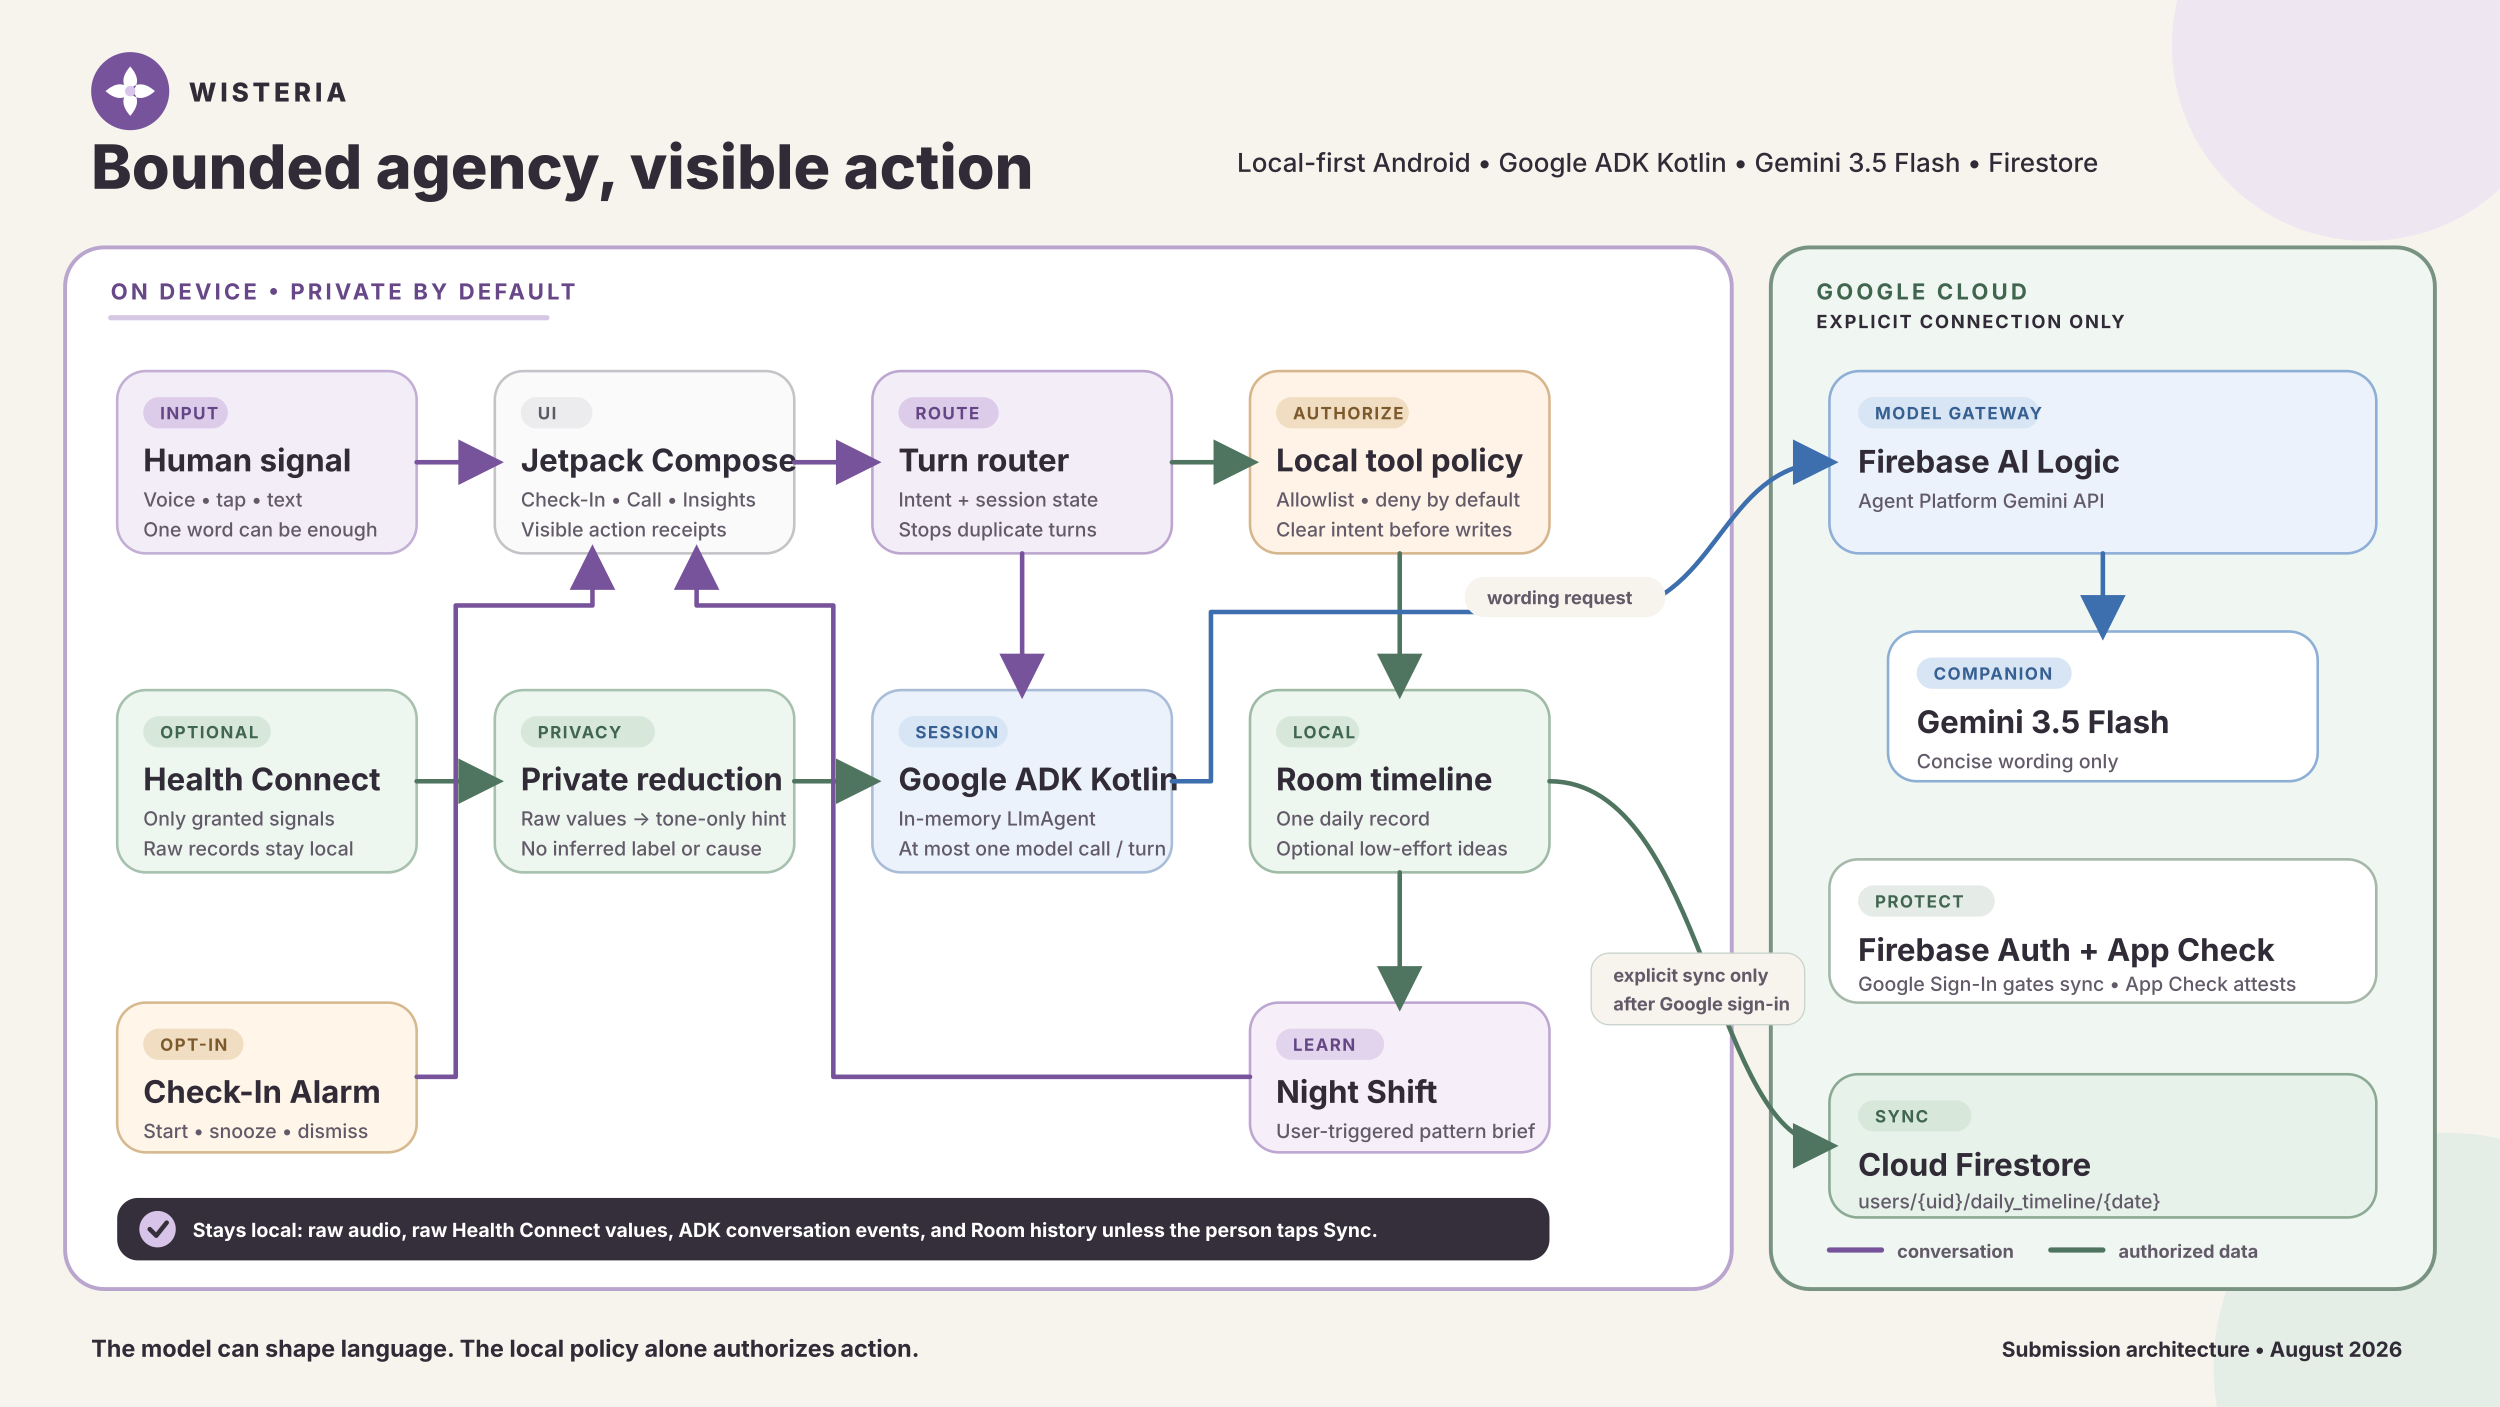
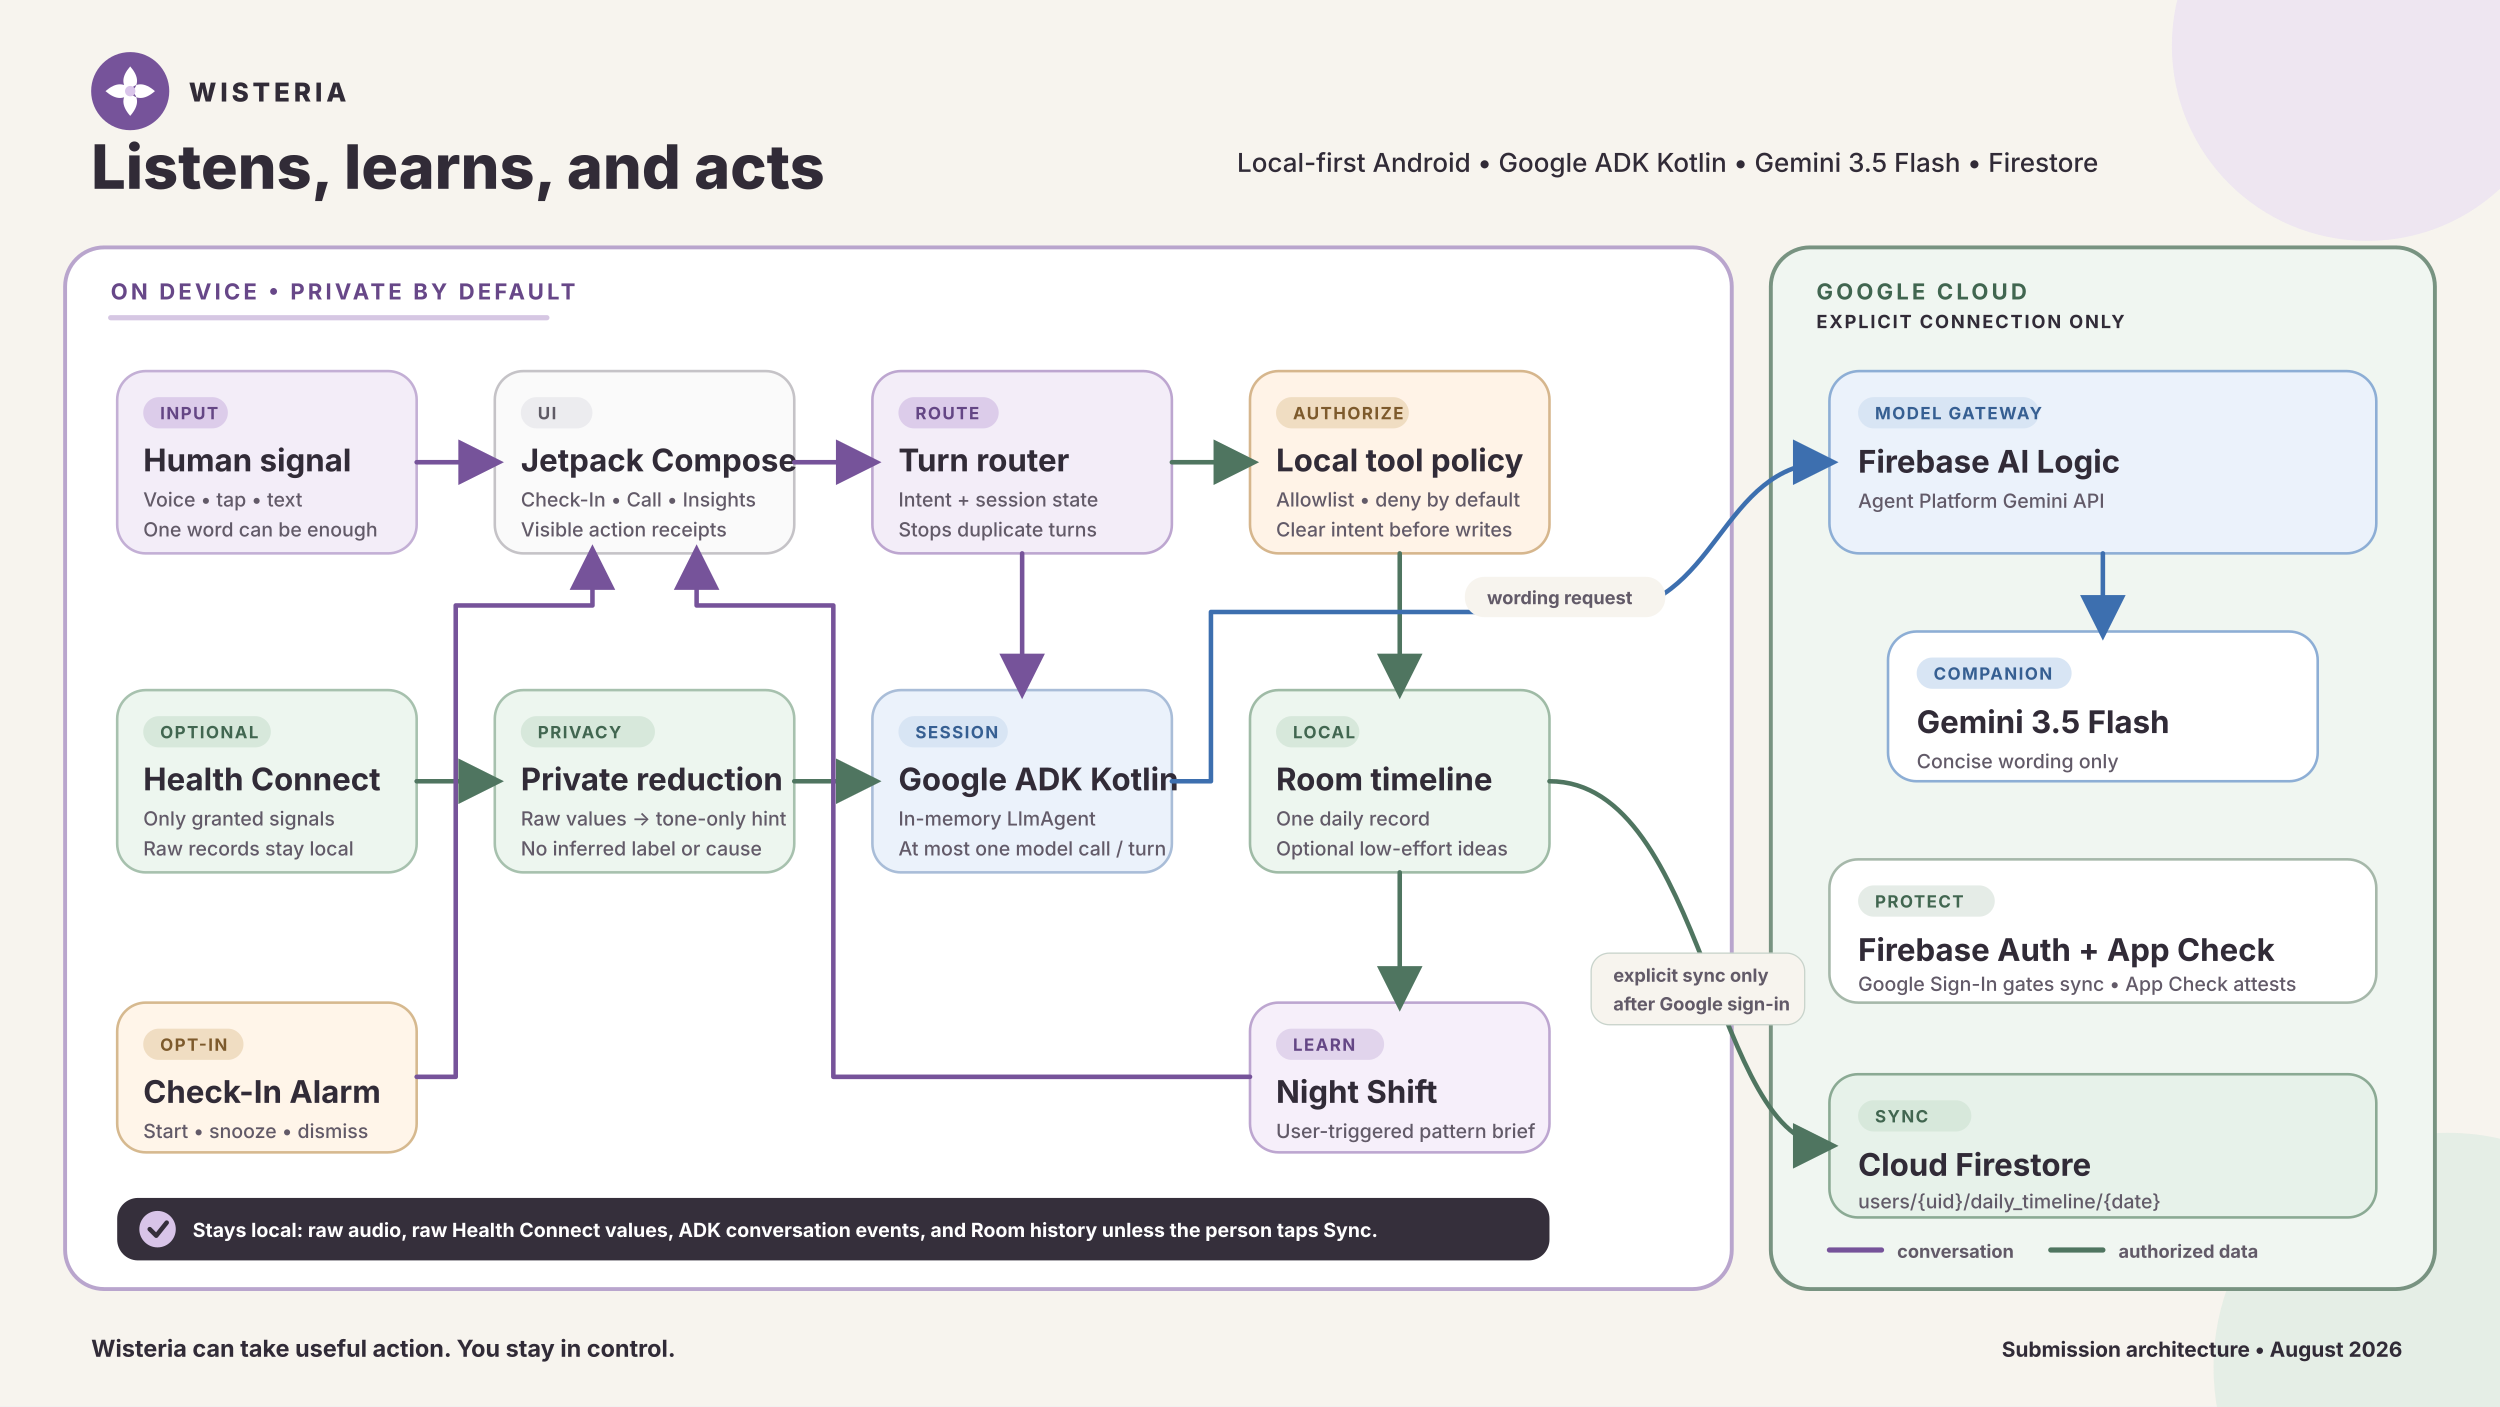
<svg xmlns="http://www.w3.org/2000/svg" width="1920" height="1080" viewBox="0 0 1920 1080" role="img" aria-labelledby="title description">
  <defs>
    <marker id="purpleArrow" markerWidth="10" markerHeight="10" refX="8" refY="5" orient="auto" markerUnits="strokeWidth">
      <path d="M0 0 L10 5 L0 10 Z" fill="#76539A" />
    </marker>
    <marker id="greenArrow" markerWidth="10" markerHeight="10" refX="8" refY="5" orient="auto" markerUnits="strokeWidth">
      <path d="M0 0 L10 5 L0 10 Z" fill="#4F7560" />
    </marker>
    <marker id="blueArrow" markerWidth="10" markerHeight="10" refX="8" refY="5" orient="auto" markerUnits="strokeWidth">
      <path d="M0 0 L10 5 L0 10 Z" fill="#3D6FAF" />
    </marker>
    <style>
      .text { font-family: Inter, Arial, sans-serif; fill: #312B37; }
      .boundary { font-family: Inter, Arial, sans-serif; font-size: 17px; font-weight: 750; letter-spacing: 2.4px; }
      .title { font-family: Inter, Arial, sans-serif; font-size: 24px; font-weight: 750; fill: #312B37; }
      .copy { font-family: Inter, Arial, sans-serif; font-size: 15px; font-weight: 450; fill: #625A68; }
      .chip { font-family: Inter, Arial, sans-serif; font-size: 13px; font-weight: 750; letter-spacing: 1.1px; }
      .flow-copy { font-family: Inter, Arial, sans-serif; font-size: 14px; font-weight: 650; fill: #625A68; }
      .purple-flow { fill: none; stroke: #76539A; stroke-width: 3.5; stroke-linecap: round; stroke-linejoin: round; marker-end: url(#purpleArrow); }
      .green-flow { fill: none; stroke: #4F7560; stroke-width: 3.5; stroke-linecap: round; stroke-linejoin: round; marker-end: url(#greenArrow); }
      .blue-flow { fill: none; stroke: #3D6FAF; stroke-width: 3.5; stroke-linecap: round; stroke-linejoin: round; marker-end: url(#blueArrow); }
    </style>
  </defs>
  <rect width="1920" height="1080" fill="#F7F4EE" />
  <circle cx="1818" cy="35" r="150" fill="#E9E0F2" opacity="0.70" />
  <circle cx="1880" cy="1050" r="180" fill="#E1ECE3" opacity="0.80" />
  <g transform="translate(70 40)">
    <circle cx="30" cy="30" r="30" fill="#76539A" />
    <path d="M30 11 C37 19 37 26 30 31 C23 26 23 19 30 11 Z M11 30 C19 23 26 23 31 30 C26 37 19 37 11 30 Z M49 30 C41 23 34 23 29 30 C34 37 41 37 49 30 Z M30 49 C23 41 23 34 30 29 C37 34 37 41 30 49 Z" fill="#FFFFFF" />
    <circle cx="30" cy="30" r="4" fill="#D9C5EA" />
  </g>
  <text x="145" y="78" class="text" font-size="20" font-weight="800" letter-spacing="3">WISTERIA</text>
-   <text x="70" y="145" class="text" font-size="47" font-weight="780">Bounded agency, visible action</text>
+   <text x="70" y="145" class="text" font-size="47" font-weight="780">Listens, learns, and acts</text>
  <text x="950" y="132" class="text" font-size="20" font-weight="550" fill="#625A68">Local-first Android • Google ADK Kotlin • Gemini 3.5 Flash • Firestore</text>
  <rect x="50" y="190" width="1280" height="800" rx="30" fill="#FFFFFF" stroke="#B9A5CD" stroke-width="3" />
  <rect x="1360" y="190" width="510" height="800" rx="30" fill="#F0F6F1" stroke="#789381" stroke-width="3" />
  <text x="85" y="230" class="boundary" fill="#674788">ON DEVICE • PRIVATE BY DEFAULT</text>
  <line x1="85" y1="244" x2="420" y2="244" stroke="#D6C7E3" stroke-width="4" stroke-linecap="round" />
  <text x="1395" y="230" class="boundary" fill="#416650">GOOGLE CLOUD</text>
  <text x="1395" y="252" class="text" font-size="14" font-weight="700" letter-spacing="1.4" fill="#66816E">EXPLICIT CONNECTION ONLY</text>
  <g>
    <rect x="90" y="285" width="230" height="140" rx="22" fill="#F3EDF8" stroke="#C3AFD5" stroke-width="2" />
    <rect x="380" y="285" width="230" height="140" rx="22" fill="#FAFAFA" stroke="#C5C3C7" stroke-width="2" />
    <rect x="670" y="285" width="230" height="140" rx="22" fill="#F3EDF8" stroke="#BDA6D0" stroke-width="2" />
    <rect x="960" y="285" width="230" height="140" rx="22" fill="#FFF3E7" stroke="#D6B68D" stroke-width="2" />
  </g>
  <rect x="110" y="305" width="65" height="24" rx="12" fill="#DCCCEA" />
  <text x="123" y="322" class="chip" fill="#644685">INPUT</text>
  <text x="110" y="362" class="title">Human signal</text>
  <text x="110" y="389" class="copy">Voice • tap • text</text>
  <text x="110" y="412" class="copy">One word can be enough</text>
  <rect x="400" y="305" width="55" height="24" rx="12" fill="#ECECEF" />
  <text x="413" y="322" class="chip" fill="#5F5B65">UI</text>
  <text x="400" y="362" class="title">Jetpack Compose</text>
  <text x="400" y="389" class="copy">Check-In • Call • Insights</text>
  <text x="400" y="412" class="copy">Visible action receipts</text>
  <rect x="690" y="305" width="77" height="24" rx="12" fill="#DCCCEA" />
  <text x="703" y="322" class="chip" fill="#644685">ROUTE</text>
  <text x="690" y="362" class="title">Turn router</text>
  <text x="690" y="389" class="copy">Intent + session state</text>
  <text x="690" y="412" class="copy">Stops duplicate turns</text>
  <rect x="980" y="305" width="102" height="24" rx="12" fill="#F0DDC2" />
  <text x="993" y="322" class="chip" fill="#7D5A2C">AUTHORIZE</text>
  <text x="980" y="362" class="title">Local tool policy</text>
  <text x="980" y="389" class="copy">Allowlist • deny by default</text>
  <text x="980" y="412" class="copy">Clear intent before writes</text>
  <g>
    <rect x="90" y="530" width="230" height="140" rx="22" fill="#EDF6EF" stroke="#A7C1AE" stroke-width="2" />
    <rect x="380" y="530" width="230" height="140" rx="22" fill="#EDF6EF" stroke="#A7C1AE" stroke-width="2" />
    <rect x="670" y="530" width="230" height="140" rx="22" fill="#EBF2FB" stroke="#A9BDD8" stroke-width="2" />
    <rect x="960" y="530" width="230" height="140" rx="22" fill="#EDF6EF" stroke="#9FBBA6" stroke-width="2" />
  </g>
  <rect x="110" y="550" width="98" height="24" rx="12" fill="#D7E8DB" />
  <text x="123" y="567" class="chip" fill="#416650">OPTIONAL</text>
  <text x="110" y="607" class="title">Health Connect</text>
  <text x="110" y="634" class="copy">Only granted signals</text>
  <text x="110" y="657" class="copy">Raw records stay local</text>
  <rect x="400" y="550" width="103" height="24" rx="12" fill="#D7E8DB" />
  <text x="413" y="567" class="chip" fill="#416650">PRIVACY</text>
  <text x="400" y="607" class="title">Private reduction</text>
  <text x="400" y="634" class="copy">Raw values → tone-only hint</text>
  <text x="400" y="657" class="copy">No inferred label or cause</text>
  <rect x="690" y="550" width="84" height="24" rx="12" fill="#D8E5F4" />
  <text x="703" y="567" class="chip" fill="#365F92">SESSION</text>
  <text x="690" y="607" class="title">Google ADK Kotlin</text>
  <text x="690" y="634" class="copy">In-memory LlmAgent</text>
  <text x="690" y="657" class="copy">At most one model call / turn</text>
  <rect x="980" y="550" width="64" height="24" rx="12" fill="#D7E8DB" />
  <text x="993" y="567" class="chip" fill="#416650">LOCAL</text>
  <text x="980" y="607" class="title">Room timeline</text>
  <text x="980" y="634" class="copy">One daily record</text>
  <text x="980" y="657" class="copy">Optional low-effort ideas</text>
  <rect x="90" y="770" width="230" height="115" rx="22" fill="#FFF5E9" stroke="#D6B98F" stroke-width="2" />
  <rect x="960" y="770" width="230" height="115" rx="22" fill="#F6EFFA" stroke="#BDA6D0" stroke-width="2" />
  <rect x="110" y="790" width="77" height="24" rx="12" fill="#F0DDC2" />
  <text x="123" y="807" class="chip" fill="#7D5A2C">OPT-IN</text>
  <text x="110" y="847" class="title">Check-In Alarm</text>
  <text x="110" y="874" class="copy">Start • snooze • dismiss</text>
  <rect x="980" y="790" width="83" height="24" rx="12" fill="#E1D4EC" />
  <text x="993" y="807" class="chip" fill="#644685">LEARN</text>
  <text x="980" y="847" class="title">Night Shift</text>
  <text x="980" y="874" class="copy">User-triggered pattern brief</text>
  <path d="M320 355 H380" class="purple-flow" />
  <path d="M610 355 H670" class="purple-flow" />
  <path d="M900 355 H960" class="green-flow" />
  <path d="M785 425 V530" class="purple-flow" />
  <path d="M320 600 H380" class="green-flow" />
  <path d="M610 600 H670" class="green-flow" />
  <path d="M1075 425 V530" class="green-flow" />
  <path d="M1075 670 V770" class="green-flow" />
  <path d="M320 827 H350 V465 H455 V425" class="purple-flow" />
  <path d="M960 827 H640 V465 H535 V425" class="purple-flow" />
  <rect x="1405" y="285" width="420" height="140" rx="23" fill="#EBF2FB" stroke="#8DAED5" stroke-width="2" />
  <rect x="1450" y="485" width="330" height="115" rx="22" fill="#FFFFFF" stroke="#8DAED5" stroke-width="2" />
  <rect x="1405" y="660" width="420" height="110" rx="22" fill="#FFFFFF" stroke="#A6B8AA" stroke-width="2" />
  <rect x="1405" y="825" width="420" height="110" rx="22" fill="#E7F2EA" stroke="#8BAA94" stroke-width="2" />
  <rect x="1427" y="305" width="139" height="24" rx="12" fill="#D8E5F4" />
  <text x="1440" y="322" class="chip" fill="#365F92">MODEL GATEWAY</text>
  <text x="1427" y="363" class="title">Firebase AI Logic</text>
  <text x="1427" y="390" class="copy">Agent Platform Gemini API</text>
  <rect x="1472" y="505" width="119" height="24" rx="12" fill="#D8E5F4" />
  <text x="1485" y="522" class="chip" fill="#365F92">COMPANION</text>
  <text x="1472" y="563" class="title">Gemini 3.5 Flash</text>
  <text x="1472" y="590" class="copy">Concise wording only</text>
  <rect x="1427" y="680" width="105" height="24" rx="12" fill="#E5ECE7" />
  <text x="1440" y="697" class="chip" fill="#416650">PROTECT</text>
  <text x="1427" y="738" class="title">Firebase Auth + App Check</text>
  <text x="1427" y="761" class="copy">Google Sign-In gates sync • App Check attests</text>
  <rect x="1427" y="845" width="87" height="24" rx="12" fill="#D7E8DB" />
  <text x="1440" y="862" class="chip" fill="#416650">SYNC</text>
  <text x="1427" y="903" class="title">Cloud Firestore</text>
  <text x="1427" y="928" class="copy">users/{uid}/daily_timeline/{date}</text>
  <path d="M900 600 H930 V470 H1230 C1320 470 1320 355 1405 355" class="blue-flow" />
  <rect x="1125" y="443" width="154" height="31" rx="15" fill="#F7F4EE" />
  <text x="1142" y="464" class="flow-copy" fill="#365F92">wording request</text>
  <path d="M1615 425 V485" class="blue-flow" />
  <path d="M1190 600 C1310 600 1315 880 1405 880" class="green-flow" />
  <rect x="1222" y="732" width="164" height="55" rx="14" fill="#F7F4EE" stroke="#C8D3CB" />
  <text x="1239" y="754" class="flow-copy" fill="#416650">explicit sync only</text>
  <text x="1239" y="776" class="flow-copy" fill="#416650">after Google sign-in</text>
  <rect x="90" y="920" width="1100" height="48" rx="16" fill="#352F3B" />
  <circle cx="121" cy="944" r="14" fill="#D8C4E8" />
  <path d="M115 944 L120 949 L128 939" fill="none" stroke="#352F3B" stroke-width="3.5" stroke-linecap="round" stroke-linejoin="round" />
  <text x="148" y="950" font-family="Inter, Arial, sans-serif" font-size="15" font-weight="650" fill="#FFFFFF">Stays local: raw audio, raw Health Connect values, ADK conversation events, and Room history unless the person taps Sync.</text>
  <line x1="1405" y1="960" x2="1445" y2="960" stroke="#76539A" stroke-width="4" stroke-linecap="round" />
  <text x="1457" y="966" class="flow-copy">conversation</text>
  <line x1="1575" y1="960" x2="1615" y2="960" stroke="#4F7560" stroke-width="4" stroke-linecap="round" />
  <text x="1627" y="966" class="flow-copy">authorized data</text>
-   <text x="70" y="1042" class="text" font-size="18" font-weight="700" fill="#5E5665">The model can shape language. The local policy alone authorizes action.</text>
+   <text x="70" y="1042" class="text" font-size="18" font-weight="700" fill="#5E5665">Wisteria can take useful action. You stay in control.</text>
  <text x="1845" y="1042" class="text" font-size="16" font-weight="650" fill="#5E5665" text-anchor="end">Submission architecture • August 2026</text>
</svg>
